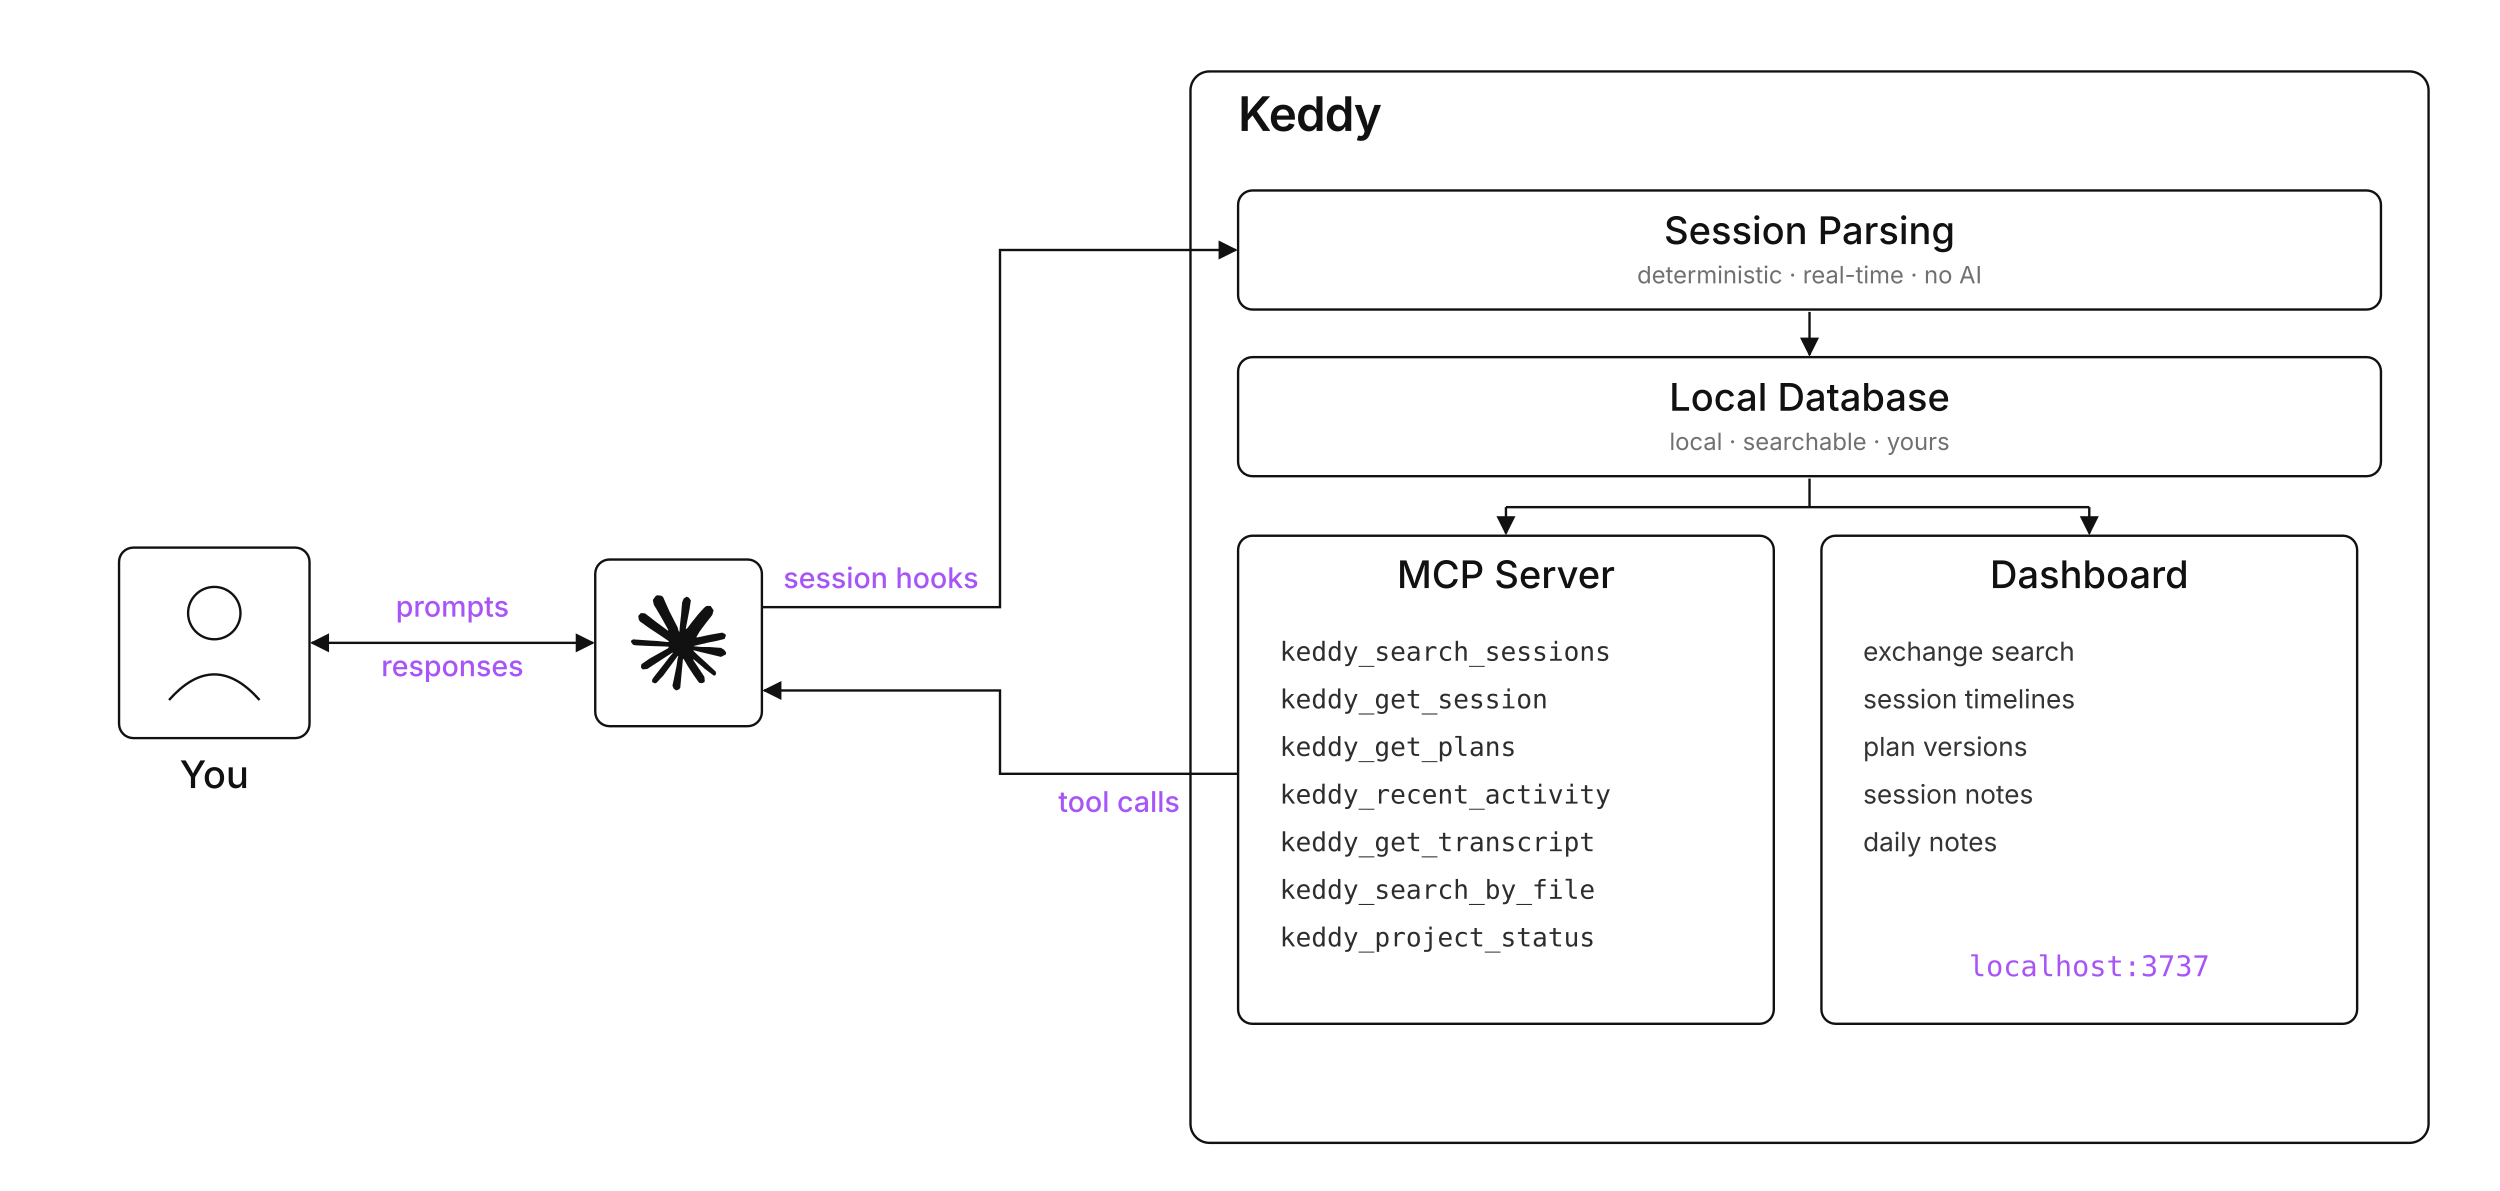
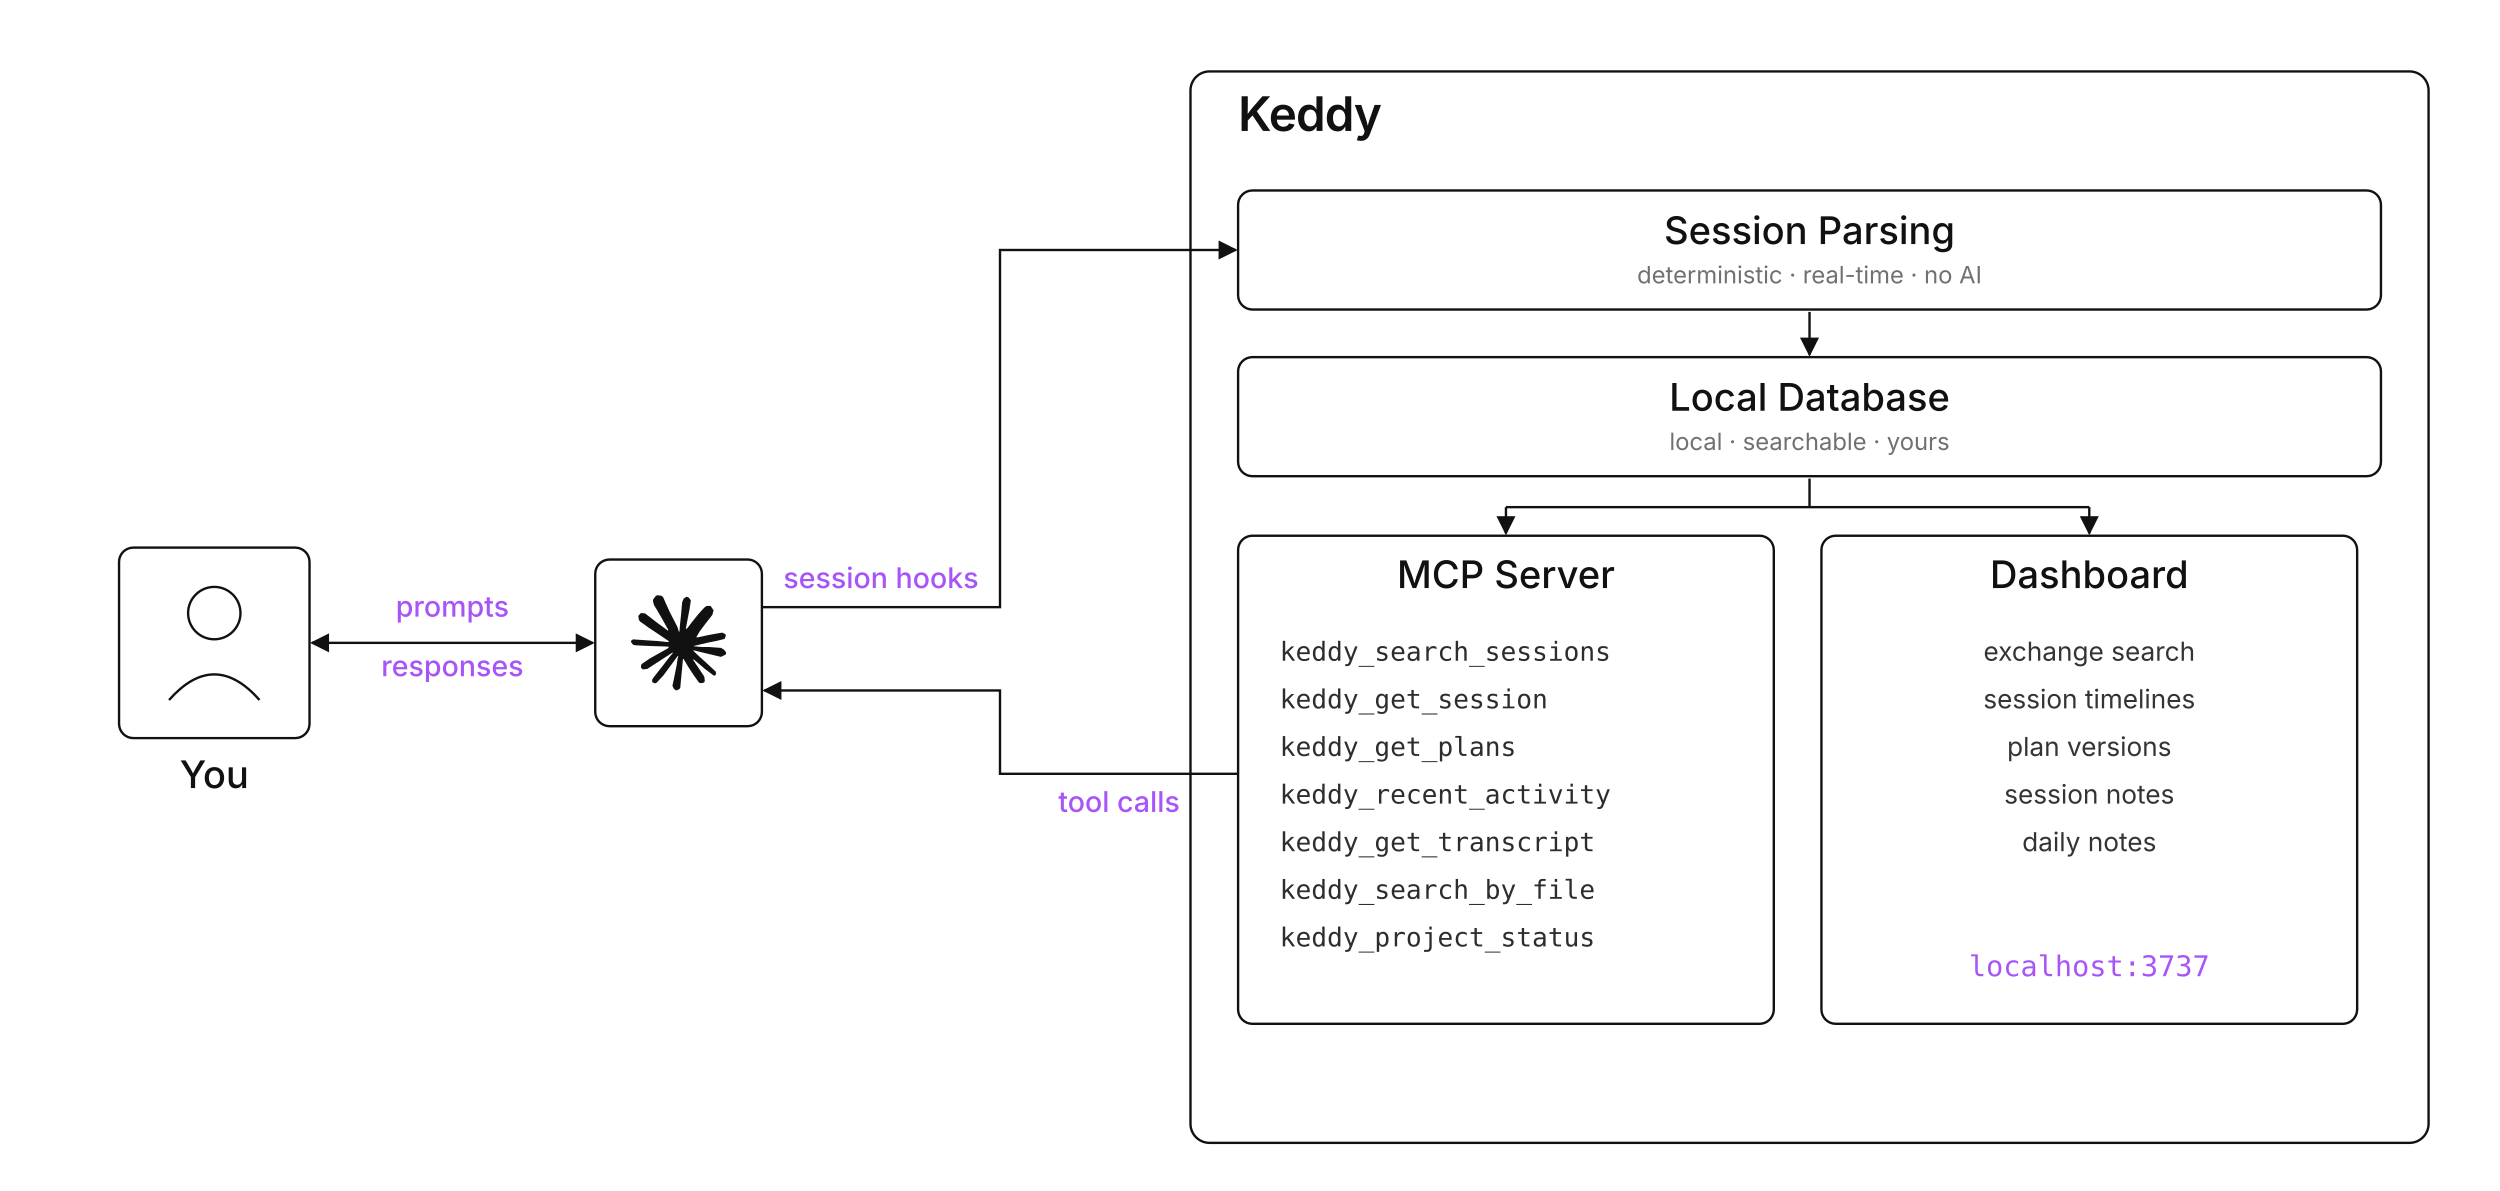
<svg xmlns="http://www.w3.org/2000/svg" viewBox="0 0 2100 1000" role="img" aria-label="Keddy architecture: You interact with Claude Code; Claude Code sends session hooks to Keddy's session reader, which writes to a local database. The database serves both MCP tools that Claude can call, and a dashboard you open in your browser.">
  <defs>
    <style>
      .box { fill: none; stroke: #111111; stroke-width: 2; }
      .label { font-family: -apple-system, BlinkMacSystemFont, "Inter", "Helvetica Neue", Arial, sans-serif; fill: #111111; }
      .label-box { font-size: 32px; font-weight: 500; }
      .label-sub { font-size: 20px; font-weight: 400; opacity: 0.6; }
      .label-title { font-size: 40px; font-weight: 600; letter-spacing: -0.02em; }
      .label-arrow { font-family: -apple-system, BlinkMacSystemFont, "Inter", "Helvetica Neue", Arial, sans-serif; font-size: 24px; font-weight: 500; fill: #a855f7; }
      .tool-list { font-family: ui-monospace, "SF Mono", Menlo, Consolas, monospace; font-size: 22px; fill: #111111; opacity: 0.88; }
      .capability-list { font-family: -apple-system, BlinkMacSystemFont, "Inter", "Helvetica Neue", Arial, sans-serif; font-size: 22px; fill: #111111; opacity: 0.85; }
      .arrow { stroke: #111111; stroke-width: 2; fill: none; }
    </style>
    <marker id="arrowhead" viewBox="0 0 10 10" refX="9" refY="5" markerWidth="8" markerHeight="8" orient="auto-start-reverse">
      <path d="M 0 0 L 10 5 L 0 10 z" fill="#111111" />
    </marker>
  </defs>
  <rect x="100" y="460" width="160" height="160" rx="12" class="box" />
  <circle cx="180" cy="515" r="22" fill="none" stroke="#111111" stroke-width="2" />
  <path d="M 142 588 Q 180 545 218 588" fill="none" stroke="#111111" stroke-width="2" />
  <text x="180" y="662" text-anchor="middle" class="label label-box">You</text>
  <line x1="262" y1="540" x2="498" y2="540" class="arrow" marker-end="url(#arrowhead)" marker-start="url(#arrowhead)" />
  <text x="380" y="518" text-anchor="middle" class="label-arrow">prompts</text>
  <text x="380" y="568" text-anchor="middle" class="label-arrow">responses</text>
  <rect x="500" y="470" width="140" height="140" rx="12" class="box" />
  <svg x="530" y="500" width="80" height="80" viewBox="0 0 24 24">
    <path fill="#111111" d="m4.714 15.956 4.717-2.647.079-.231-.079-.128h-.231l-.789-.049-2.696-.073-2.337-.097-2.265-.121-.571-.121-.534-.704.055-.352.48-.322.686.061 1.518.103 2.277.158 1.651.097 2.447.255h.389l.055-.158-.134-.097-.103-.097L6.973 9.836l-2.55-1.688-1.336-.971-.723-.492-.364-.461-.158-1.008.656-.723.88.061.225.061.892.686 1.906 1.475 2.489 1.834.364.303.146-.103.018-.073-.164-.273-1.354-2.447-1.445-2.489-.643-1.032-.17-.619c-.061-.255-.103-.467-.103-.729L6.287.134 6.7 0l.996.134.419.364.619 1.415 1.002 2.228 1.554 3.03.455.898.243.832.091.255h.158v-.146l.128-1.706.237-2.095.231-2.696.079-.759.376-.911.747-.492.583.279.48.686-.067.443-.285 1.852-.559 2.902-.364 1.943h.212l.243-.243.984-1.305 1.651-2.064.729-.82.85-.905.546-.431h1.032l.759 1.129-.34 1.166-1.062 1.348-.88 1.141-1.263 1.7-.789 1.36.073.109.188-.018 2.853-.607 1.542-.279 1.84-.316.832.389.091.395-.328.807-1.967.486-2.307.461-3.436.814-.043.03.049.061 1.548.146.662.036h1.621l3.018.225.789.522.474.638-.079.486-1.214.619-1.639-.389-3.825-.911-1.311-.328h-.182v.109l1.093 1.069 2.003 1.809 2.507 2.331.128.577-.322.455-.34-.049-2.204-1.657-.85-.747-1.925-1.621h-.128v.17l.443.65 2.344 3.521.121 1.081-.17.352-.607.212-.668-.121-1.372-1.925L14.38 17.959l-1.141-1.943-.14.079-.674 7.255-.316.37-.729.279-.607-.461-.322-.747.322-1.475.389-1.925.316-1.53.285-1.9.17-.631-.012-.043-.14.018-1.433 1.967-2.18 2.945-1.724 1.846-.413.164-.716-.37.067-.662.401-.589 2.386-3.036 1.439-1.882.929-1.087-.006-.158h-.055l-6.338 4.116-1.129.146-.486-.455.061-.747.231-.243 1.906-1.311Z" />
  </svg>
  <path d="M 640 510 L 840 510 L 840 210 L 1038 210" class="arrow" marker-end="url(#arrowhead)" />
  <text x="740" y="494" text-anchor="middle" class="label-arrow">session hooks</text>
  <path d="M 1040 650 L 840 650 L 840 580 L 642 580" class="arrow" marker-end="url(#arrowhead)" />
  <text x="940" y="682" text-anchor="middle" class="label-arrow">tool calls</text>
  <rect x="1000" y="60" width="1040" height="900" rx="16" class="box" />
  <text x="1040" y="110" class="label label-title">Keddy</text>
  <rect x="1040" y="160" width="960" height="100" rx="12" class="box" />
  <text x="1520" y="205" text-anchor="middle" class="label label-box">Session Parsing</text>
  <text x="1520" y="238" text-anchor="middle" class="label label-sub">deterministic · real-time · no AI</text>
  <line x1="1520" y1="262" x2="1520" y2="298" class="arrow" marker-end="url(#arrowhead)" />
  <rect x="1040" y="300" width="960" height="100" rx="12" class="box" />
  <text x="1520" y="345" text-anchor="middle" class="label label-box">Local Database</text>
  <text x="1520" y="378" text-anchor="middle" class="label label-sub">local · searchable · yours</text>
  <line x1="1520" y1="402" x2="1520" y2="426" class="arrow" />
  <line x1="1265" y1="426" x2="1755" y2="426" class="arrow" />
  <line x1="1265" y1="426" x2="1265" y2="448" class="arrow" marker-end="url(#arrowhead)" />
  <line x1="1755" y1="426" x2="1755" y2="448" class="arrow" marker-end="url(#arrowhead)" />
  <rect x="1040" y="450" width="450" height="410" rx="12" class="box" />
  <text x="1265" y="494" text-anchor="middle" class="label label-box">MCP Server</text>
  <g class="tool-list">
    <text x="1075" y="555">keddy_search_sessions</text>
    <text x="1075" y="595">keddy_get_session</text>
    <text x="1075" y="635">keddy_get_plans</text>
    <text x="1075" y="675">keddy_recent_activity</text>
    <text x="1075" y="715">keddy_get_transcript</text>
    <text x="1075" y="755">keddy_search_by_file</text>
    <text x="1075" y="795">keddy_project_status</text>
  </g>
  <rect x="1530" y="450" width="450" height="410" rx="12" class="box" />
  <text x="1755" y="494" text-anchor="middle" class="label label-box">Dashboard</text>
  <g class="capability-list">
-     <text x="1565" y="555">exchange search</text>
-     <text x="1565" y="595">session timelines</text>
-     <text x="1565" y="635">plan versions</text>
-     <text x="1565" y="675">session notes</text>
-     <text x="1565" y="715">daily notes</text>
+     <text x="1755" y="555" text-anchor="middle">exchange search</text>
+     <text x="1755" y="595" text-anchor="middle">session timelines</text>
+     <text x="1755" y="635" text-anchor="middle">plan versions</text>
+     <text x="1755" y="675" text-anchor="middle">session notes</text>
+     <text x="1755" y="715" text-anchor="middle">daily notes</text>
  </g>
  <text x="1755" y="820" text-anchor="middle" class="label-arrow" style="font-family: ui-monospace, 'SF Mono', Menlo, Consolas, monospace;">localhost:3737</text>
</svg>
